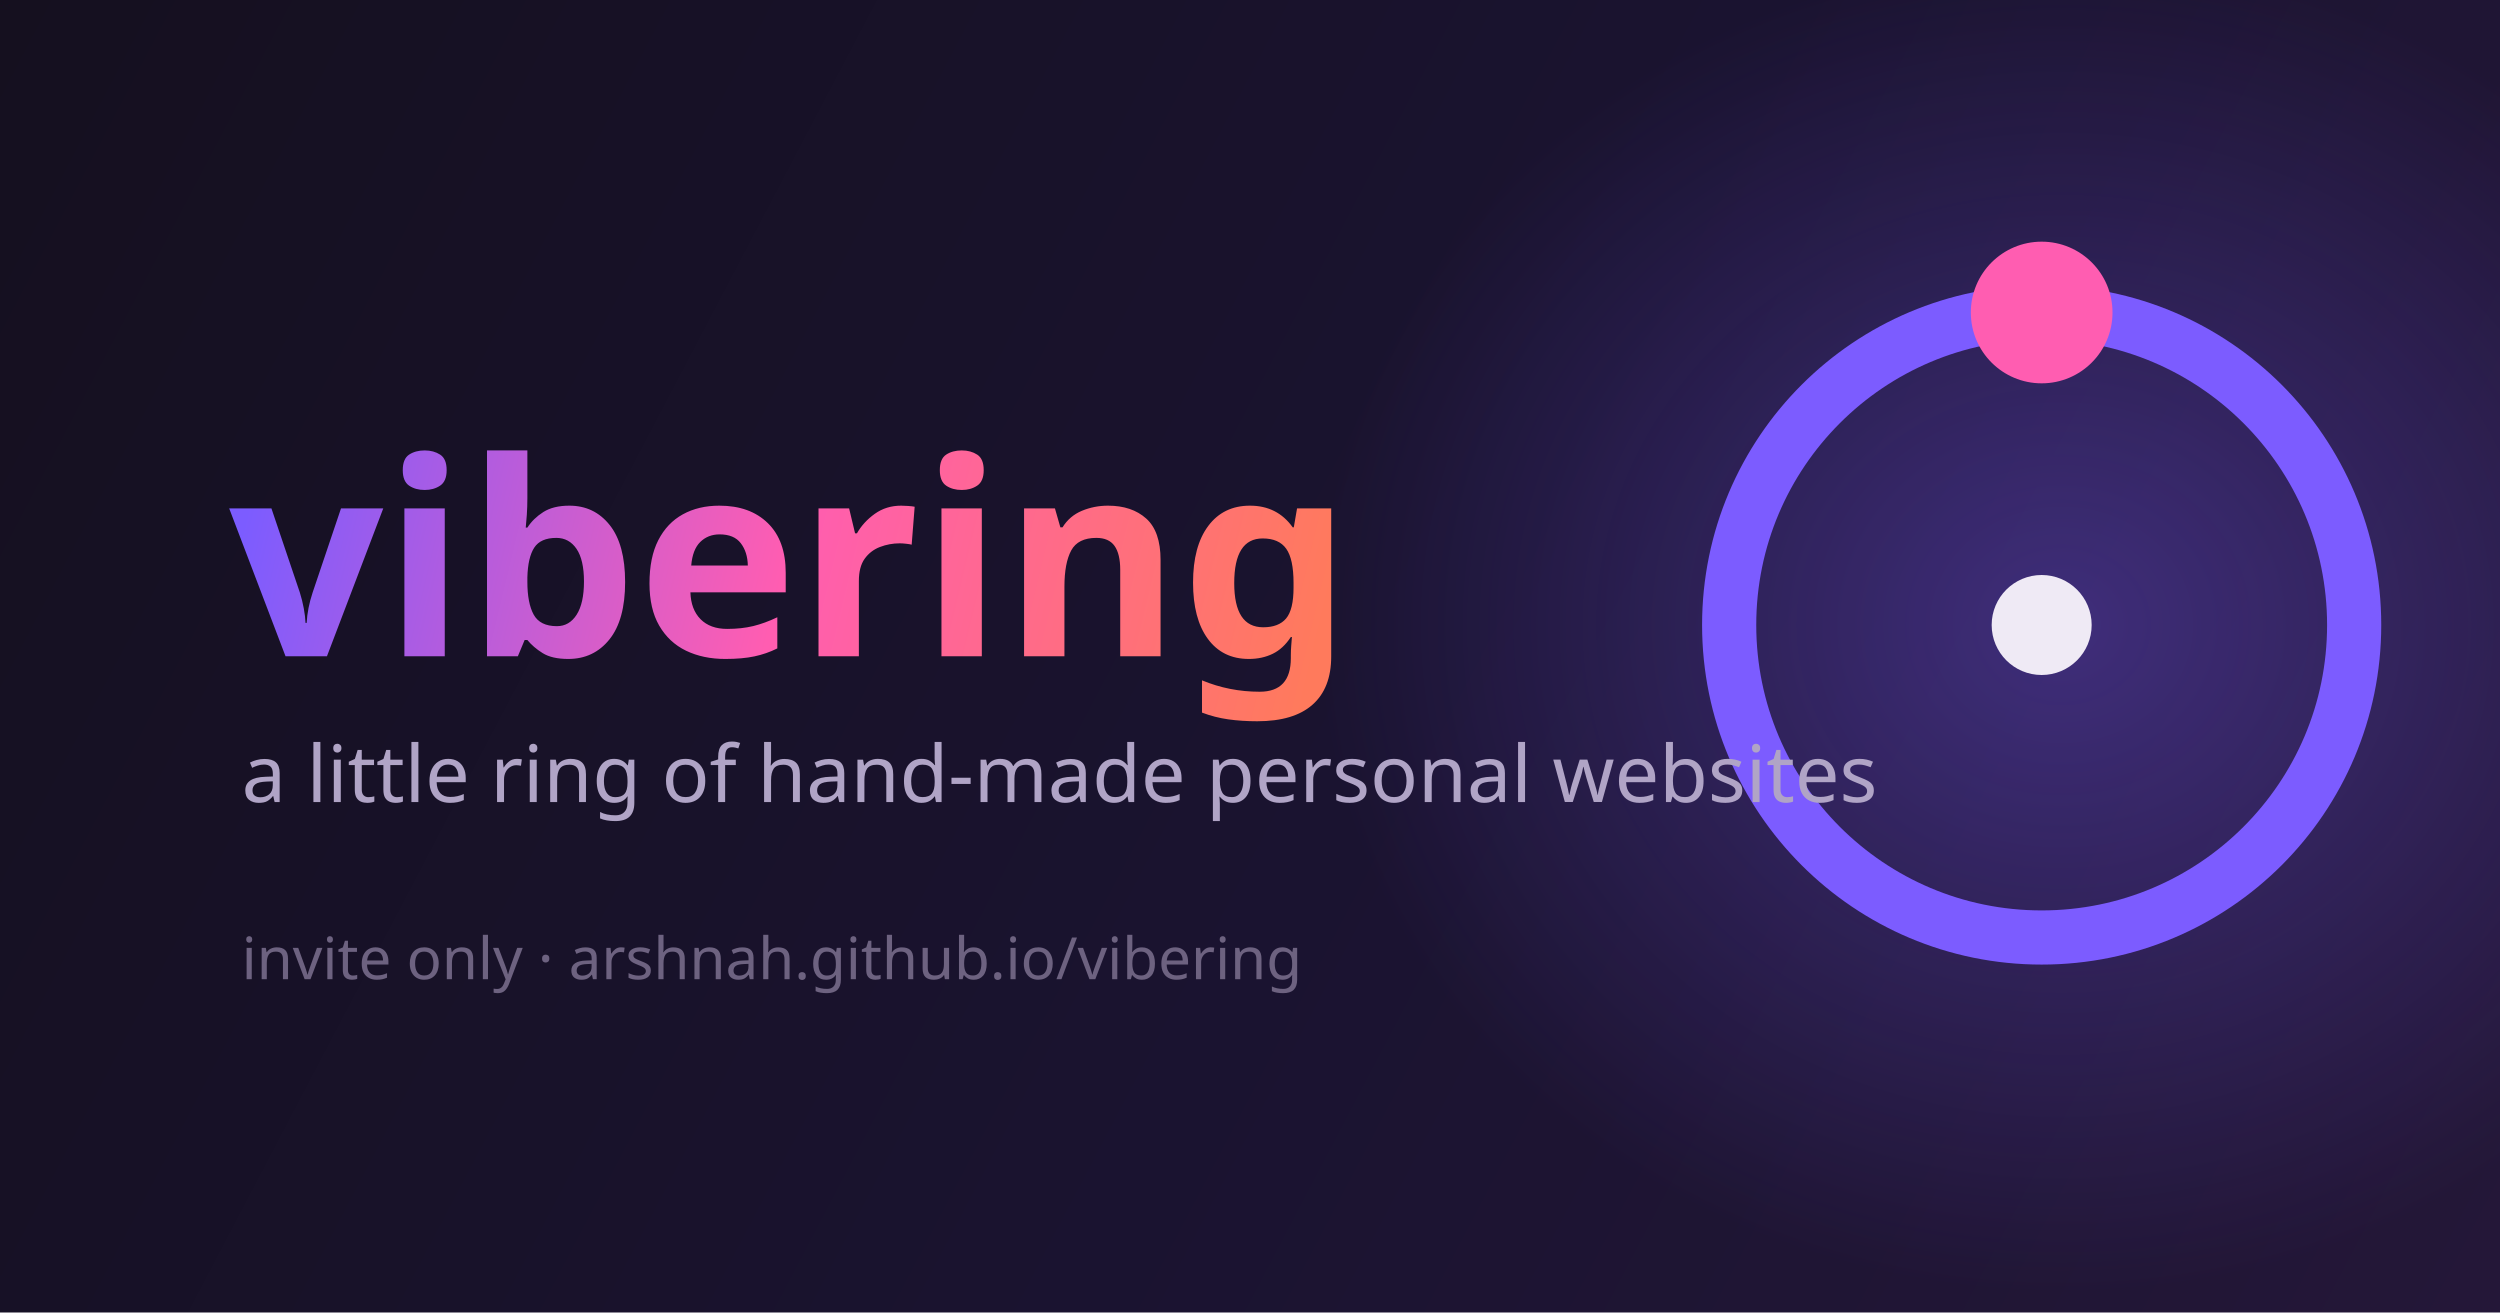
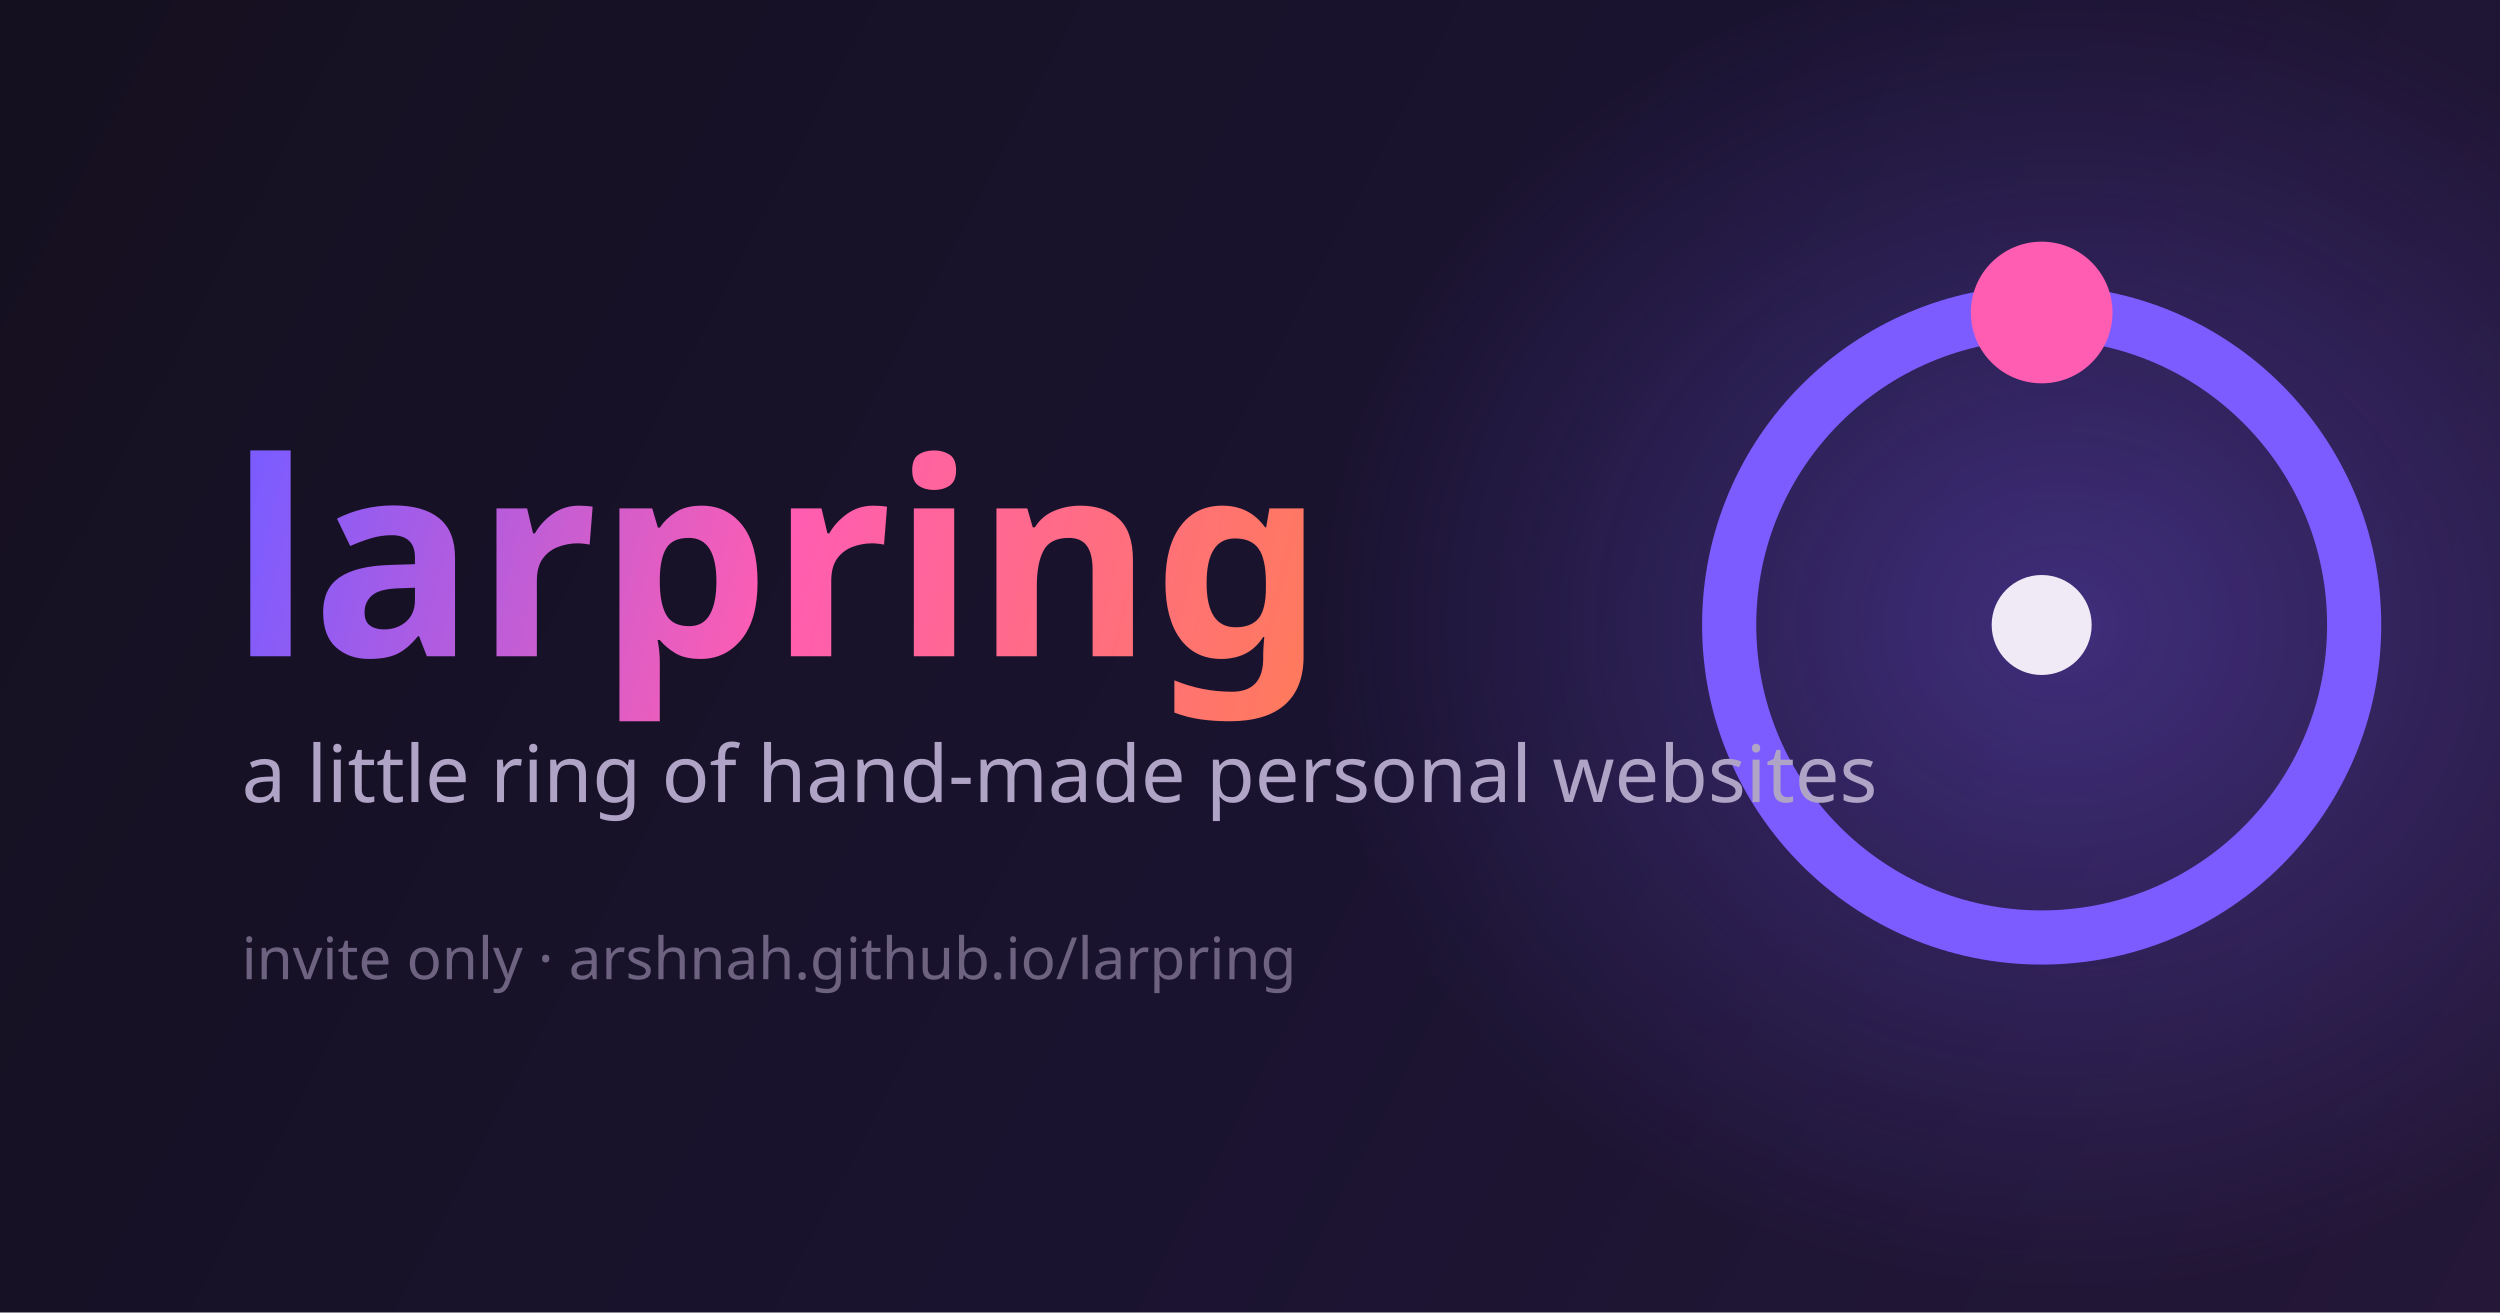
<svg xmlns="http://www.w3.org/2000/svg" width="1200" height="630" viewBox="0 0 1200 630">
  <defs>
    <linearGradient id="bg" x1="0" y1="0" x2="1200" y2="630" gradientUnits="userSpaceOnUse">
      <stop offset="0" stop-color="#15101f" />
      <stop offset="0.55" stop-color="#1a1330" />
      <stop offset="1" stop-color="#241738" />
    </linearGradient>
    <linearGradient id="g" x1="120" y1="240" x2="620" y2="360" gradientUnits="userSpaceOnUse">
      <stop offset="0" stop-color="#7c5cff" />
      <stop offset="0.5" stop-color="#ff5db1" />
      <stop offset="1" stop-color="#ff7a5c" />
    </linearGradient>
    <radialGradient id="glow" cx="0.5" cy="0.5" r="0.5">
      <stop offset="0" stop-color="#7c5cff" stop-opacity="0.35" />
      <stop offset="1" stop-color="#7c5cff" stop-opacity="0" />
    </radialGradient>
  </defs>
  <rect width="1200" height="630" fill="url(#bg)" />
  <ellipse cx="990" cy="300" rx="360" ry="320" fill="url(#glow)" />
  <g transform="translate(980,300)">
    <circle r="150" fill="none" stroke="url(#g)" stroke-width="26" />
    <circle cx="0" cy="-150" r="34" fill="#ff5db1" />
    <circle r="24" fill="#efeaf5" />
  </g>
-   <text x="110" y="315" font-family="Verdana,Geneva,sans-serif" font-size="130" font-weight="bold" fill="url(#g)">vibering</text>
+   <text x="110" y="315" font-family="Verdana,Geneva,sans-serif" font-size="130" font-weight="bold" fill="url(#g)">larpring</text>
  <text x="116" y="385" font-family="Verdana,Geneva,sans-serif" font-size="38" fill="#b0a4c6">a little ring of hand-made personal websites</text>
-   <text x="116" y="470" font-family="Verdana,Geneva,sans-serif" font-size="28" fill="#6d6280">invite only · arshnah.github.io/vibering</text>
+   <text x="116" y="470" font-family="Verdana,Geneva,sans-serif" font-size="28" fill="#6d6280">invite only · arshnah.github.io/larpring</text>
</svg>
